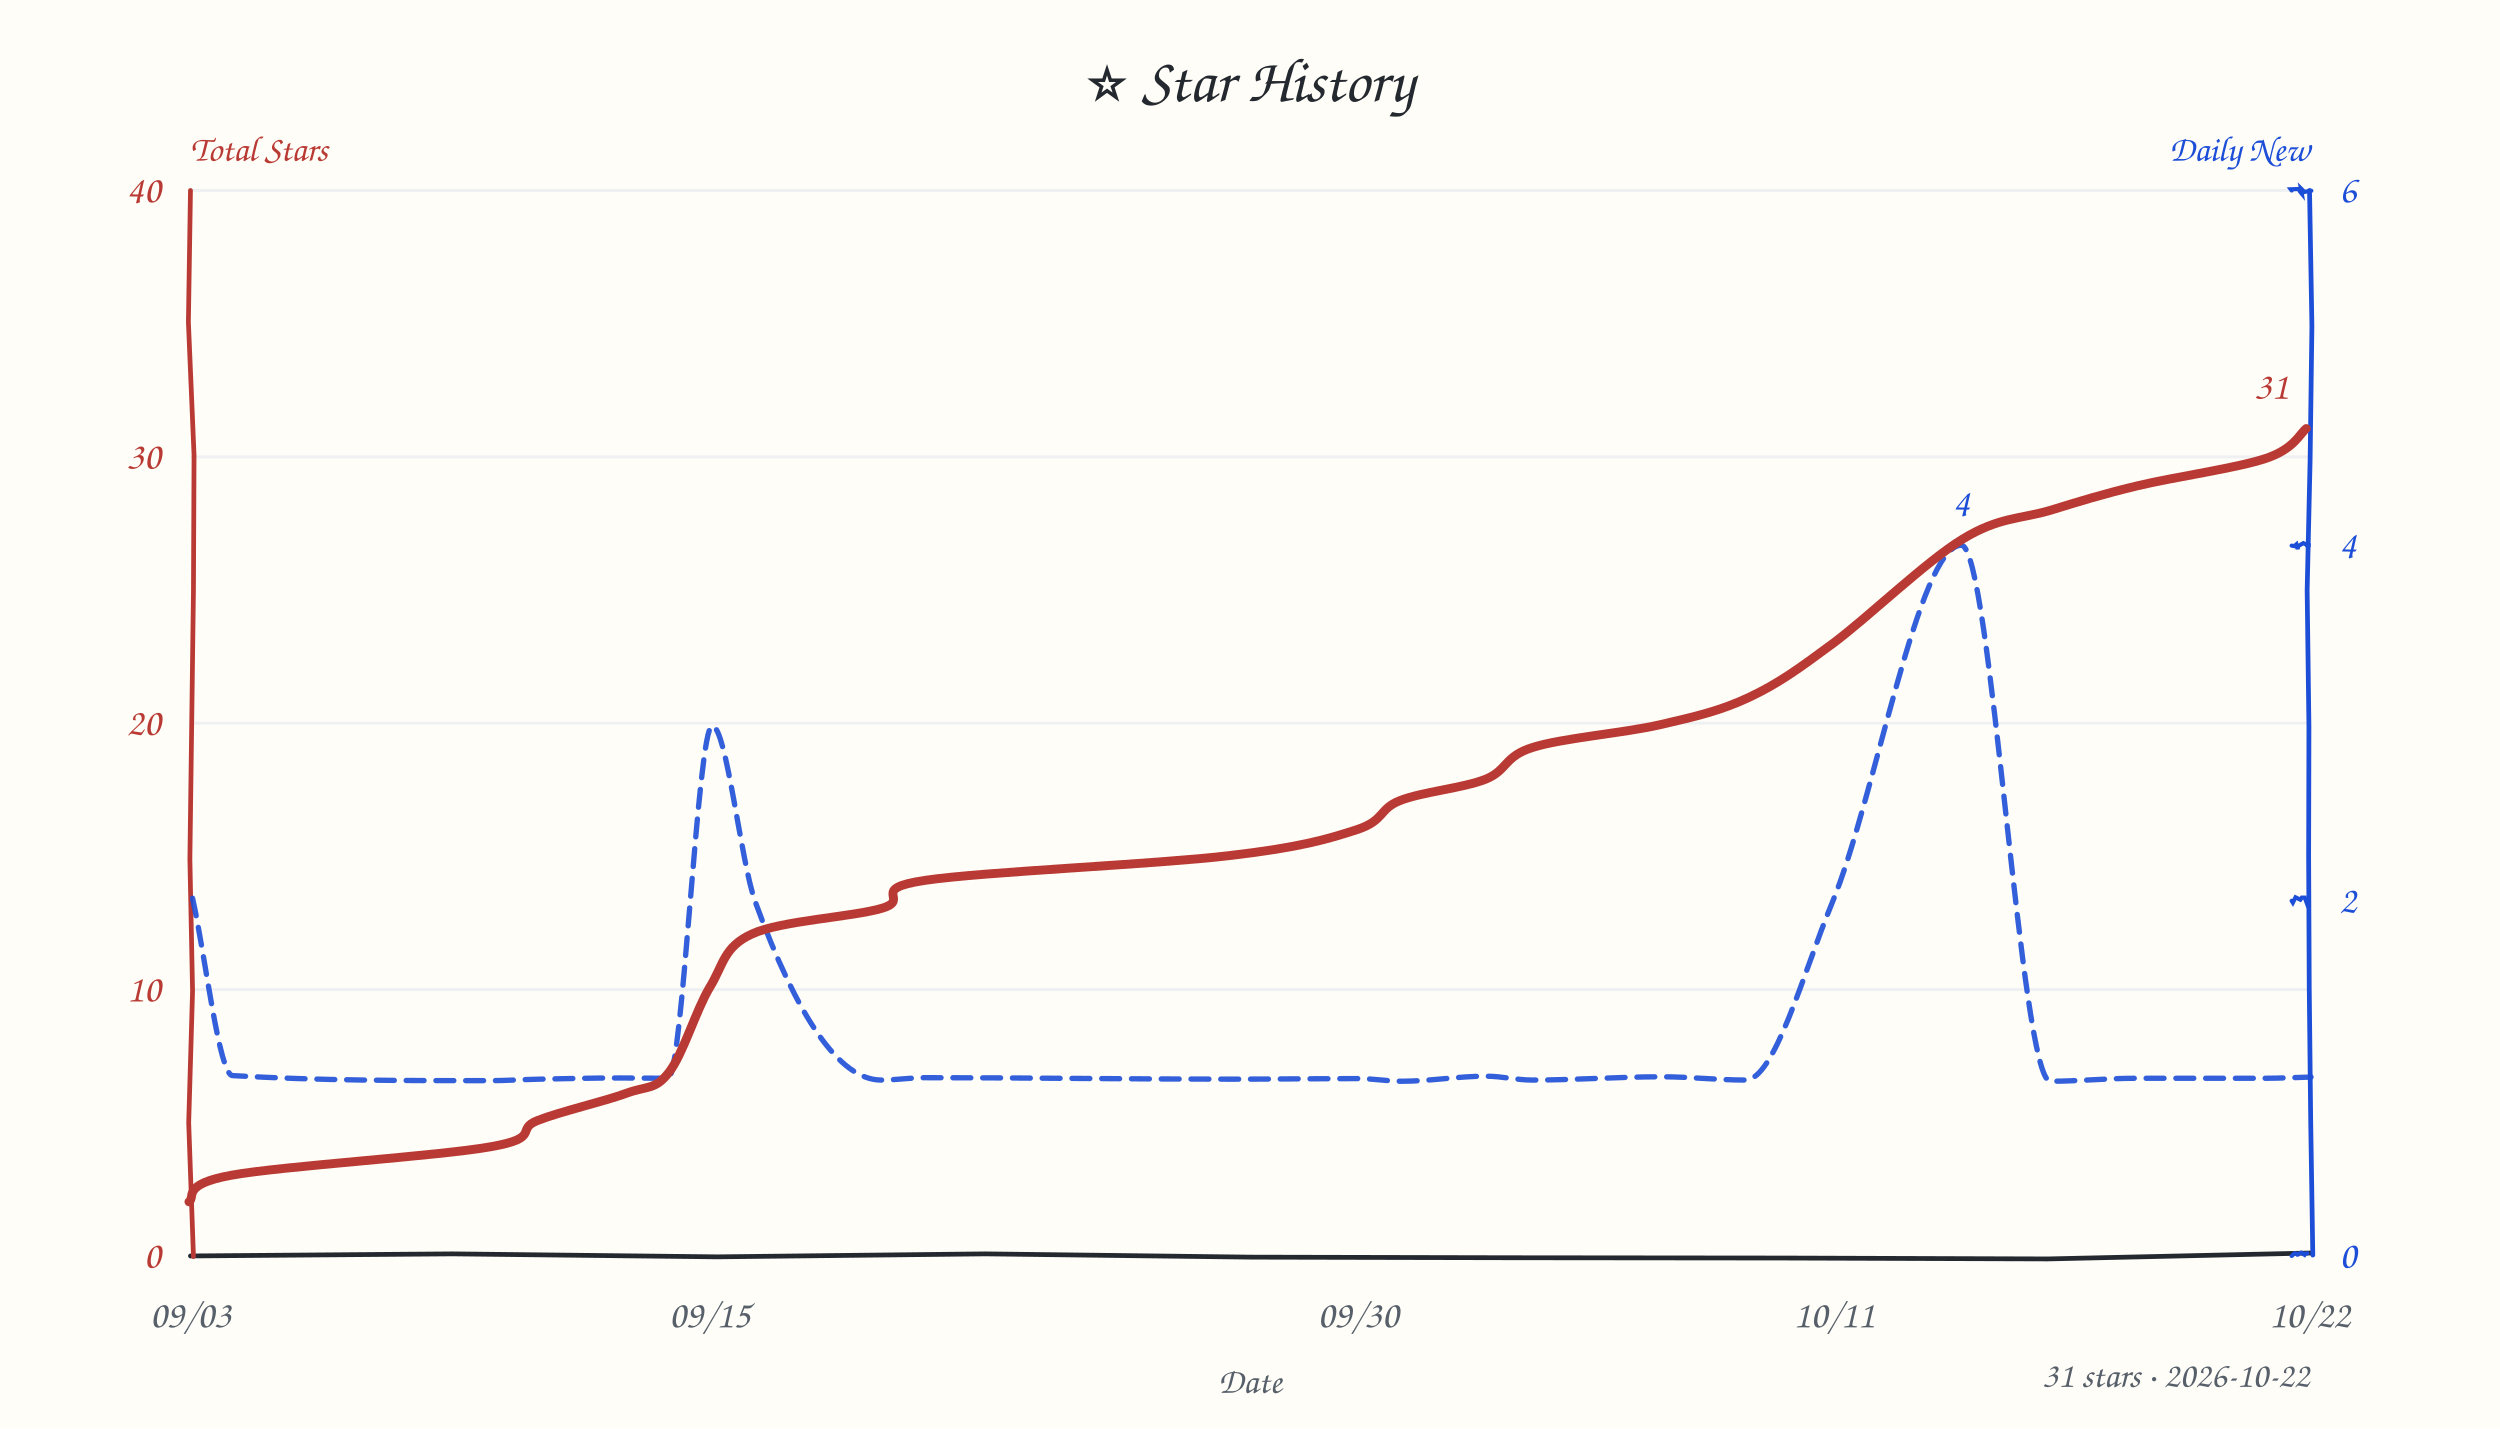
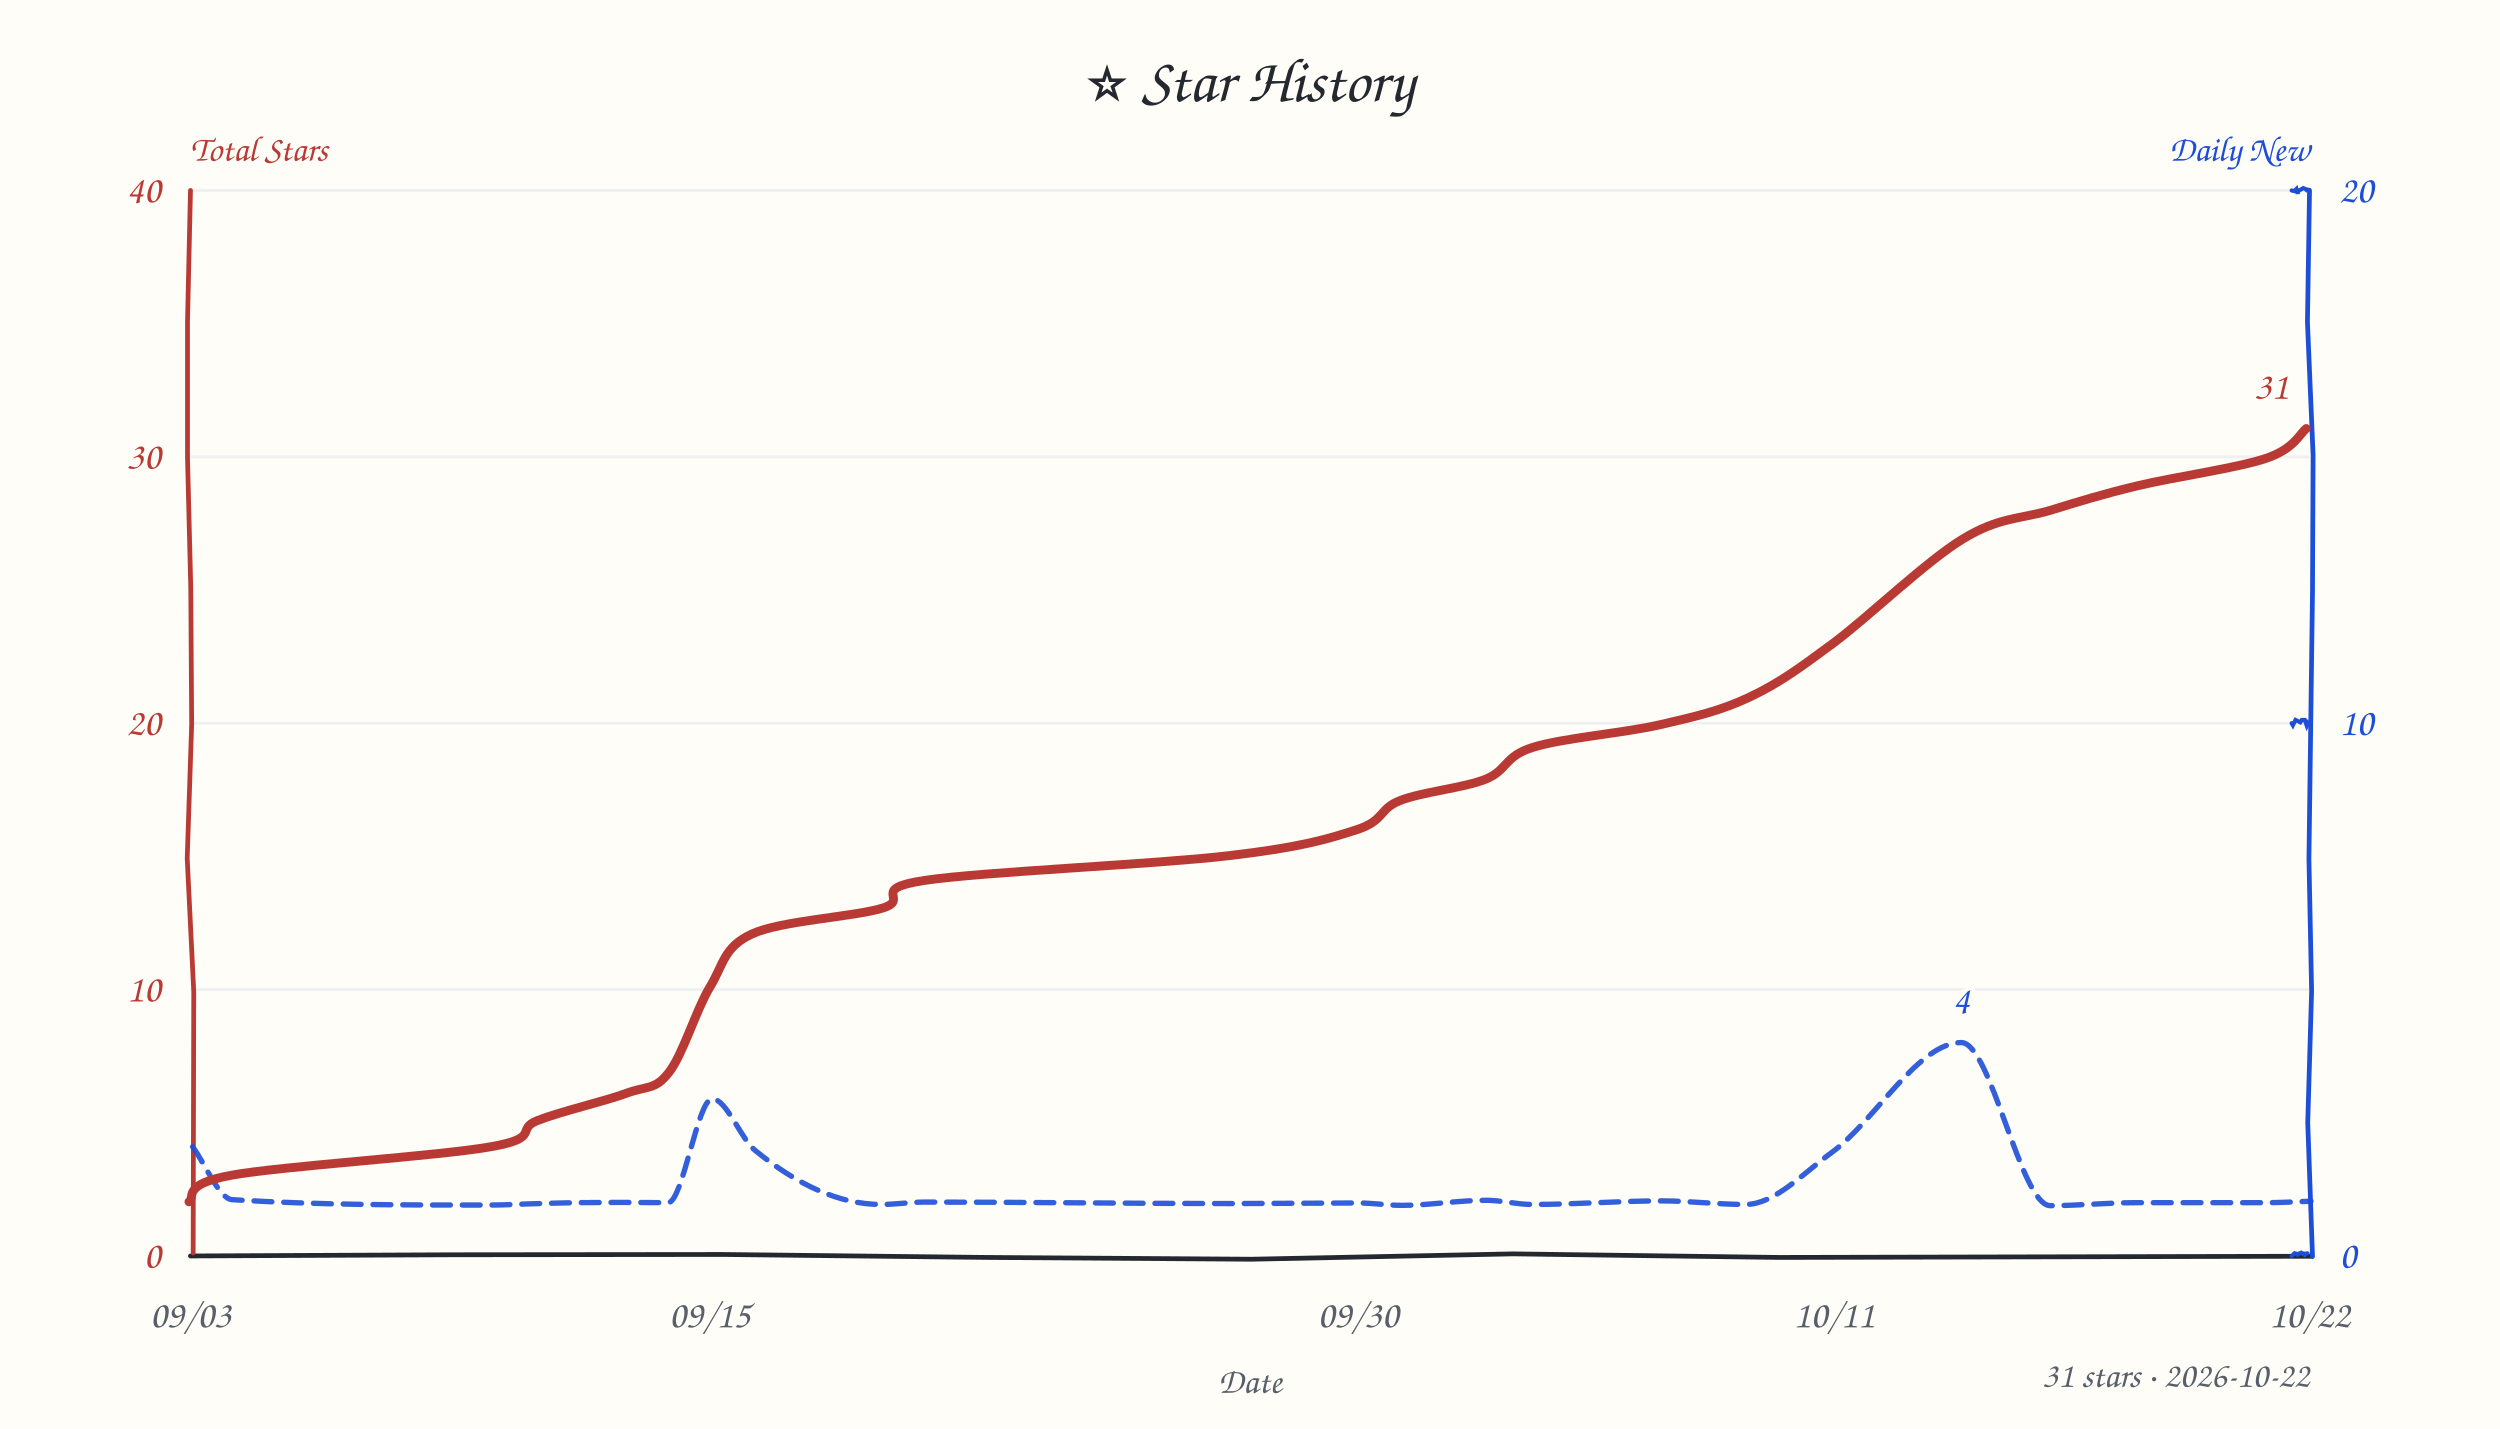
<svg xmlns="http://www.w3.org/2000/svg" width="840" height="480" viewBox="0 0 840 480" fill="#24292f">
  <style>text{font-family:"Comic Sans MS","Comic Sans","Chalkboard SE","Marker Felt","Segoe Print",cursive}</style>
  <rect width="100%" height="100%" fill="#fffdf7" />
  <text x="420" y="34" text-anchor="middle" font-size="21">⭐ Star History</text>
  <text x="64" y="54" font-size="12" font-weight="600" fill="#b93a34">Total Stars</text>
  <text x="776" y="54" text-anchor="end" font-size="12" font-weight="600" fill="#1d4ed8">Daily New</text>
  <line x1="64" y1="332.5" x2="776" y2="332.5" stroke="#e8ebf0" stroke-width="1" opacity="0.7" />
  <line x1="64" y1="243.0" x2="776" y2="243.0" stroke="#e8ebf0" stroke-width="1" opacity="0.7" />
  <line x1="64" y1="153.5" x2="776" y2="153.5" stroke="#e8ebf0" stroke-width="1" opacity="0.7" />
  <line x1="64" y1="64.0" x2="776" y2="64.0" stroke="#e8ebf0" stroke-width="1" opacity="0.7" />
-   <path d="M 64 422 L 152.0 421.3 L 241.0 422.3 L 331.1 421.3 L 420.4 422.4 L 507.9 422.6 L 599.1 422.7 L 688.0 423.0 L 776.9 421.0" stroke="#24292f" stroke-width="1.6" fill="none" stroke-linecap="round" />
-   <path d="M 64 64 L 63.3 108.2 L 65.2 153.0 L 65.0 198.6 L 64.4 243.8 L 63.8 288.6 L 64.7 333.0 L 63.4 377.2 L 65.0 422.2" stroke="#b93a34" stroke-width="1.6" fill="none" stroke-linecap="round" data-axis="total" />
-   <path d="M 776 64 L 776.8 109.5 L 776.2 154.4 L 775.2 198.4 L 775.8 244.2 L 775.7 287.4 L 775.9 331.4 L 776.4 377.2 L 777.1 421.7" stroke="#1d4ed8" stroke-width="1.6" fill="none" stroke-linecap="round" data-axis="daily" />
+   <path d="M 64 422 L 152.0 421.6 L 242.8 421.5 L 331.6 422.5 L 420.4 423.1 L 508.4 421.3 L 597.8 422.5 L 686.9 422.3 L 776.6 422.1" stroke="#24292f" stroke-width="1.6" fill="none" stroke-linecap="round" />
+   <path d="M 64 64 L 63.0 108.1 L 63.0 153.8 L 64.1 197.6 L 64.4 243.4 L 62.9 288.4 L 65.1 333.2 L 65.0 378.3 L 64.9 421.0" stroke="#b93a34" stroke-width="1.6" fill="none" stroke-linecap="round" data-axis="total" />
+   <path d="M 776 64 L 775.3 108.2 L 777.2 153.0 L 777.0 198.6 L 776.4 243.8 L 775.8 288.6 L 776.7 333.0 L 775.4 377.2 L 777.0 422.2" stroke="#1d4ed8" stroke-width="1.6" fill="none" stroke-linecap="round" data-axis="daily" />
  <path d="M 770 422 L 771.0 421.1 L 772.5 421.5 L 771.5 421.6 L 773.2 420.9 L 774.9 422.0 L 773.6 421.1 L 774.6 421.3 L 775.3 421.1" stroke="#1d4ed8" stroke-width="1.4" fill="none" stroke-linecap="round" />
-   <path d="M 770 302.667 L 770.4 303.3 L 771.3 301.5 L 772.9 302.3 L 773.4 301.6 L 774.4 301.6 L 775.1 303.5 L 775.2 303.3 L 775.1 302.1" stroke="#1d4ed8" stroke-width="1.4" fill="none" stroke-linecap="round" />
-   <path d="M 770 183.333 L 770.9 183.5 L 771.6 182.9 L 772.0 184.5 L 772.2 183.5 L 773.9 182.5 L 774.8 182.9 L 776.3 183.3 L 775.1 183.3" stroke="#1d4ed8" stroke-width="1.4" fill="none" stroke-linecap="round" />
-   <path d="M 770 64 L 769.7 63.6 L 772.3 63.5 L 772.9 64.5 L 773.4 65.1 L 773.1 63.3 L 774.3 64.5 L 775.2 64.3 L 776.6 64.1" stroke="#1d4ed8" stroke-width="1.4" fill="none" stroke-linecap="round" />
+   <path d="M 770 243 L 770.4 243.7 L 771.3 241.9 L 772.9 242.7 L 773.4 241.9 L 774.4 241.9 L 775.1 243.9 L 775.2 243.7 L 775.1 242.4" stroke="#1d4ed8" stroke-width="1.4" fill="none" stroke-linecap="round" />
+   <path d="M 770 64 L 770.9 64.2 L 771.6 63.5 L 772.0 65.1 L 772.2 64.2 L 773.9 63.2 L 774.8 63.6 L 776.3 63.9 L 775.1 64.0" stroke="#1d4ed8" stroke-width="1.4" fill="none" stroke-linecap="round" />
  <text x="54" y="426.0" text-anchor="end" font-size="13" fill="#b93a34" data-axis="total">0</text>
  <text x="54" y="336.5" text-anchor="end" font-size="13" fill="#b93a34" data-axis="total">10</text>
  <text x="54" y="247.0" text-anchor="end" font-size="13" fill="#b93a34" data-axis="total">20</text>
  <text x="54" y="157.5" text-anchor="end" font-size="13" fill="#b93a34" data-axis="total">30</text>
  <text x="54" y="68.0" text-anchor="end" font-size="13" fill="#b93a34" data-axis="total">40</text>
  <text x="786" y="426.0" text-anchor="start" font-size="13" fill="#1d4ed8" data-axis="daily">0</text>
-   <text x="786" y="306.7" text-anchor="start" font-size="13" fill="#1d4ed8" data-axis="daily">2</text>
-   <text x="786" y="187.3" text-anchor="start" font-size="13" fill="#1d4ed8" data-axis="daily">4</text>
-   <text x="786" y="68.0" text-anchor="start" font-size="13" fill="#1d4ed8" data-axis="daily">6</text>
+   <text x="786" y="247.0" text-anchor="start" font-size="13" fill="#1d4ed8" data-axis="daily">10</text>
+   <text x="786" y="68.0" text-anchor="start" font-size="13" fill="#1d4ed8" data-axis="daily">20</text>
  <text x="64.0" y="446" text-anchor="middle" font-size="13" fill="#57606a">09/03</text>
  <text x="238.4" y="446" text-anchor="middle" font-size="13" fill="#57606a">09/15</text>
  <text x="456.3" y="446" text-anchor="middle" font-size="13" fill="#57606a">09/30</text>
  <text x="616.2" y="446" text-anchor="middle" font-size="13" fill="#57606a">10/11</text>
  <text x="776.0" y="446" text-anchor="middle" font-size="13" fill="#57606a">10/22</text>
  <text x="420" y="468" font-size="12" fill="#57606a" text-anchor="middle">Date</text>
-   <path d="M 64.7 301.8 C 69.1 321.6, 73.6 361.1, 78.1 361.4 C 106.9 363.1, 135.8 363.1, 164.7 363.1 C 170.2 363.1, 175.8 362.7, 181.3 362.6 C 190.3 362.4, 199.4 362.2, 208.4 362.2 C 213.8 362.2, 219.1 362.3, 224.5 362.3 C 229.4 362.3, 234.4 243.9, 239.3 243.9 C 244.1 243.9, 248.9 289.8, 253.8 303.1 C 267.9 341.8, 282.0 362.9, 296.1 362.9 C 301.0 362.9, 305.8 362.1, 310.7 362.1 C 345.0 362.1, 379.4 362.6, 413.7 362.6 C 427.9 362.6, 442.2 362.4, 456.4 362.4 C 461.3 362.4, 466.2 363.3, 471.0 363.3 C 480.4 363.3, 489.9 361.6, 499.3 361.6 C 504.5 361.6, 509.6 362.9, 514.8 362.9 C 529.3 362.9, 543.8 361.8, 558.4 361.8 C 567.8 361.8, 577.1 362.9, 586.5 362.9 C 596.2 362.9, 605.9 326.9, 615.5 303.6 C 630.0 268.7, 644.5 183.2, 659.0 183.2 C 669.0 183.2, 678.9 363.3, 688.9 363.3 C 698.5 363.3, 708.0 362.3, 717.6 362.3 C 732.1 362.3, 746.6 362.3, 761.0 362.3 C 766.2 362.3, 771.4 362.0, 776.5 361.9" fill="none" stroke="#1d4ed8" stroke-width="1.8" stroke-dasharray="6 4" stroke-linecap="round" stroke-linejoin="round" opacity="0.9" />
+   <path d="M 64.7 385.3 C 69.1 391.2, 73.6 402.9, 78.1 403.1 C 106.9 404.9, 135.8 404.9, 164.7 404.9 C 170.2 404.9, 175.8 404.5, 181.3 404.4 C 190.3 404.1, 199.4 404.0, 208.4 404.0 C 213.8 404.0, 219.1 404.1, 224.5 404.1 C 229.4 404.1, 234.4 369.2, 239.3 369.2 C 244.1 369.2, 248.9 382.7, 253.8 386.6 C 267.9 398.1, 282.0 404.7, 296.1 404.7 C 301.0 404.7, 305.8 403.9, 310.7 403.9 C 345.0 403.9, 379.4 404.4, 413.7 404.4 C 427.9 404.4, 442.2 404.2, 456.4 404.2 C 461.3 404.2, 466.2 405.0, 471.0 405.0 C 480.4 405.0, 489.9 403.3, 499.3 403.3 C 504.5 403.3, 509.6 404.7, 514.8 404.7 C 529.3 404.7, 543.8 403.5, 558.4 403.5 C 567.8 403.5, 577.1 404.7, 586.5 404.7 C 596.2 404.7, 605.9 394.2, 615.5 387.2 C 630.0 376.6, 644.5 350.3, 659.0 350.3 C 669.0 350.3, 678.9 405.1, 688.9 405.1 C 698.5 405.1, 708.0 404.1, 717.6 404.1 C 732.1 404.1, 746.6 404.1, 761.0 404.1 C 766.2 404.1, 771.4 403.8, 776.5 403.6" fill="none" stroke="#1d4ed8" stroke-width="1.8" stroke-dasharray="6 4" stroke-linecap="round" stroke-linejoin="round" opacity="0.9" />
  <path d="M 63.5 403.8 C 65.8 402.3, 60.7 398.0, 77.6 394.9 C 94.5 391.8, 147.8 388.4, 164.9 385.3 C 182.1 382.3, 173.0 379.5, 180.6 376.5 C 188.2 373.5, 202.9 370.1, 210.3 367.4 C 217.6 364.7, 220.0 366.4, 224.7 360.4 C 229.4 354.5, 233.8 339.5, 238.5 331.7 C 243.2 324.0, 243.1 318.2, 252.7 313.8 C 262.4 309.3, 286.9 308.1, 296.6 305.1 C 306.2 302.1, 291.4 298.7, 310.8 295.8 C 330.2 292.9, 388.7 290.4, 412.9 287.5 C 437.1 284.7, 446.2 281.9, 455.8 278.8 C 465.4 275.7, 463.2 271.8, 470.4 269.0 C 477.6 266.1, 491.7 264.8, 499.2 261.8 C 506.6 258.8, 505.3 254.1, 515.1 251.1 C 524.9 248.0, 545.7 246.3, 557.8 243.5 C 569.9 240.7, 578.2 238.8, 587.9 234.2 C 597.6 229.6, 604.1 224.9, 616.0 216.1 C 627.9 207.2, 647.3 188.5, 659.5 181.1 C 671.6 173.7, 679.0 174.4, 688.8 171.5 C 698.6 168.5, 706.2 166.1, 718.3 163.2 C 730.4 160.3, 752.0 157.2, 761.4 154.0 C 770.9 150.8, 772.7 145.7, 774.9 144.0" fill="none" stroke="#b93a34" stroke-width="3" stroke-linecap="round" />
  <text x="768.9" y="134.0" text-anchor="end" font-size="13" font-weight="600" fill="#b93a34" stroke="#fffdf7" stroke-width="3" paint-order="stroke" stroke-linejoin="round" data-peak="total">31</text>
-   <text x="659.0" y="173.2" text-anchor="middle" font-size="13" font-weight="600" fill="#1d4ed8" stroke="#fffdf7" stroke-width="3" paint-order="stroke" stroke-linejoin="round" data-peak="daily">4</text>
+   <text x="659.0" y="340.3" text-anchor="middle" font-size="13" font-weight="600" fill="#1d4ed8" stroke="#fffdf7" stroke-width="3" paint-order="stroke" stroke-linejoin="round" data-peak="daily">4</text>
  <text x="776" y="466" text-anchor="end" font-size="12" fill="#57606a">31 stars · 2026-10-22</text>
</svg>
